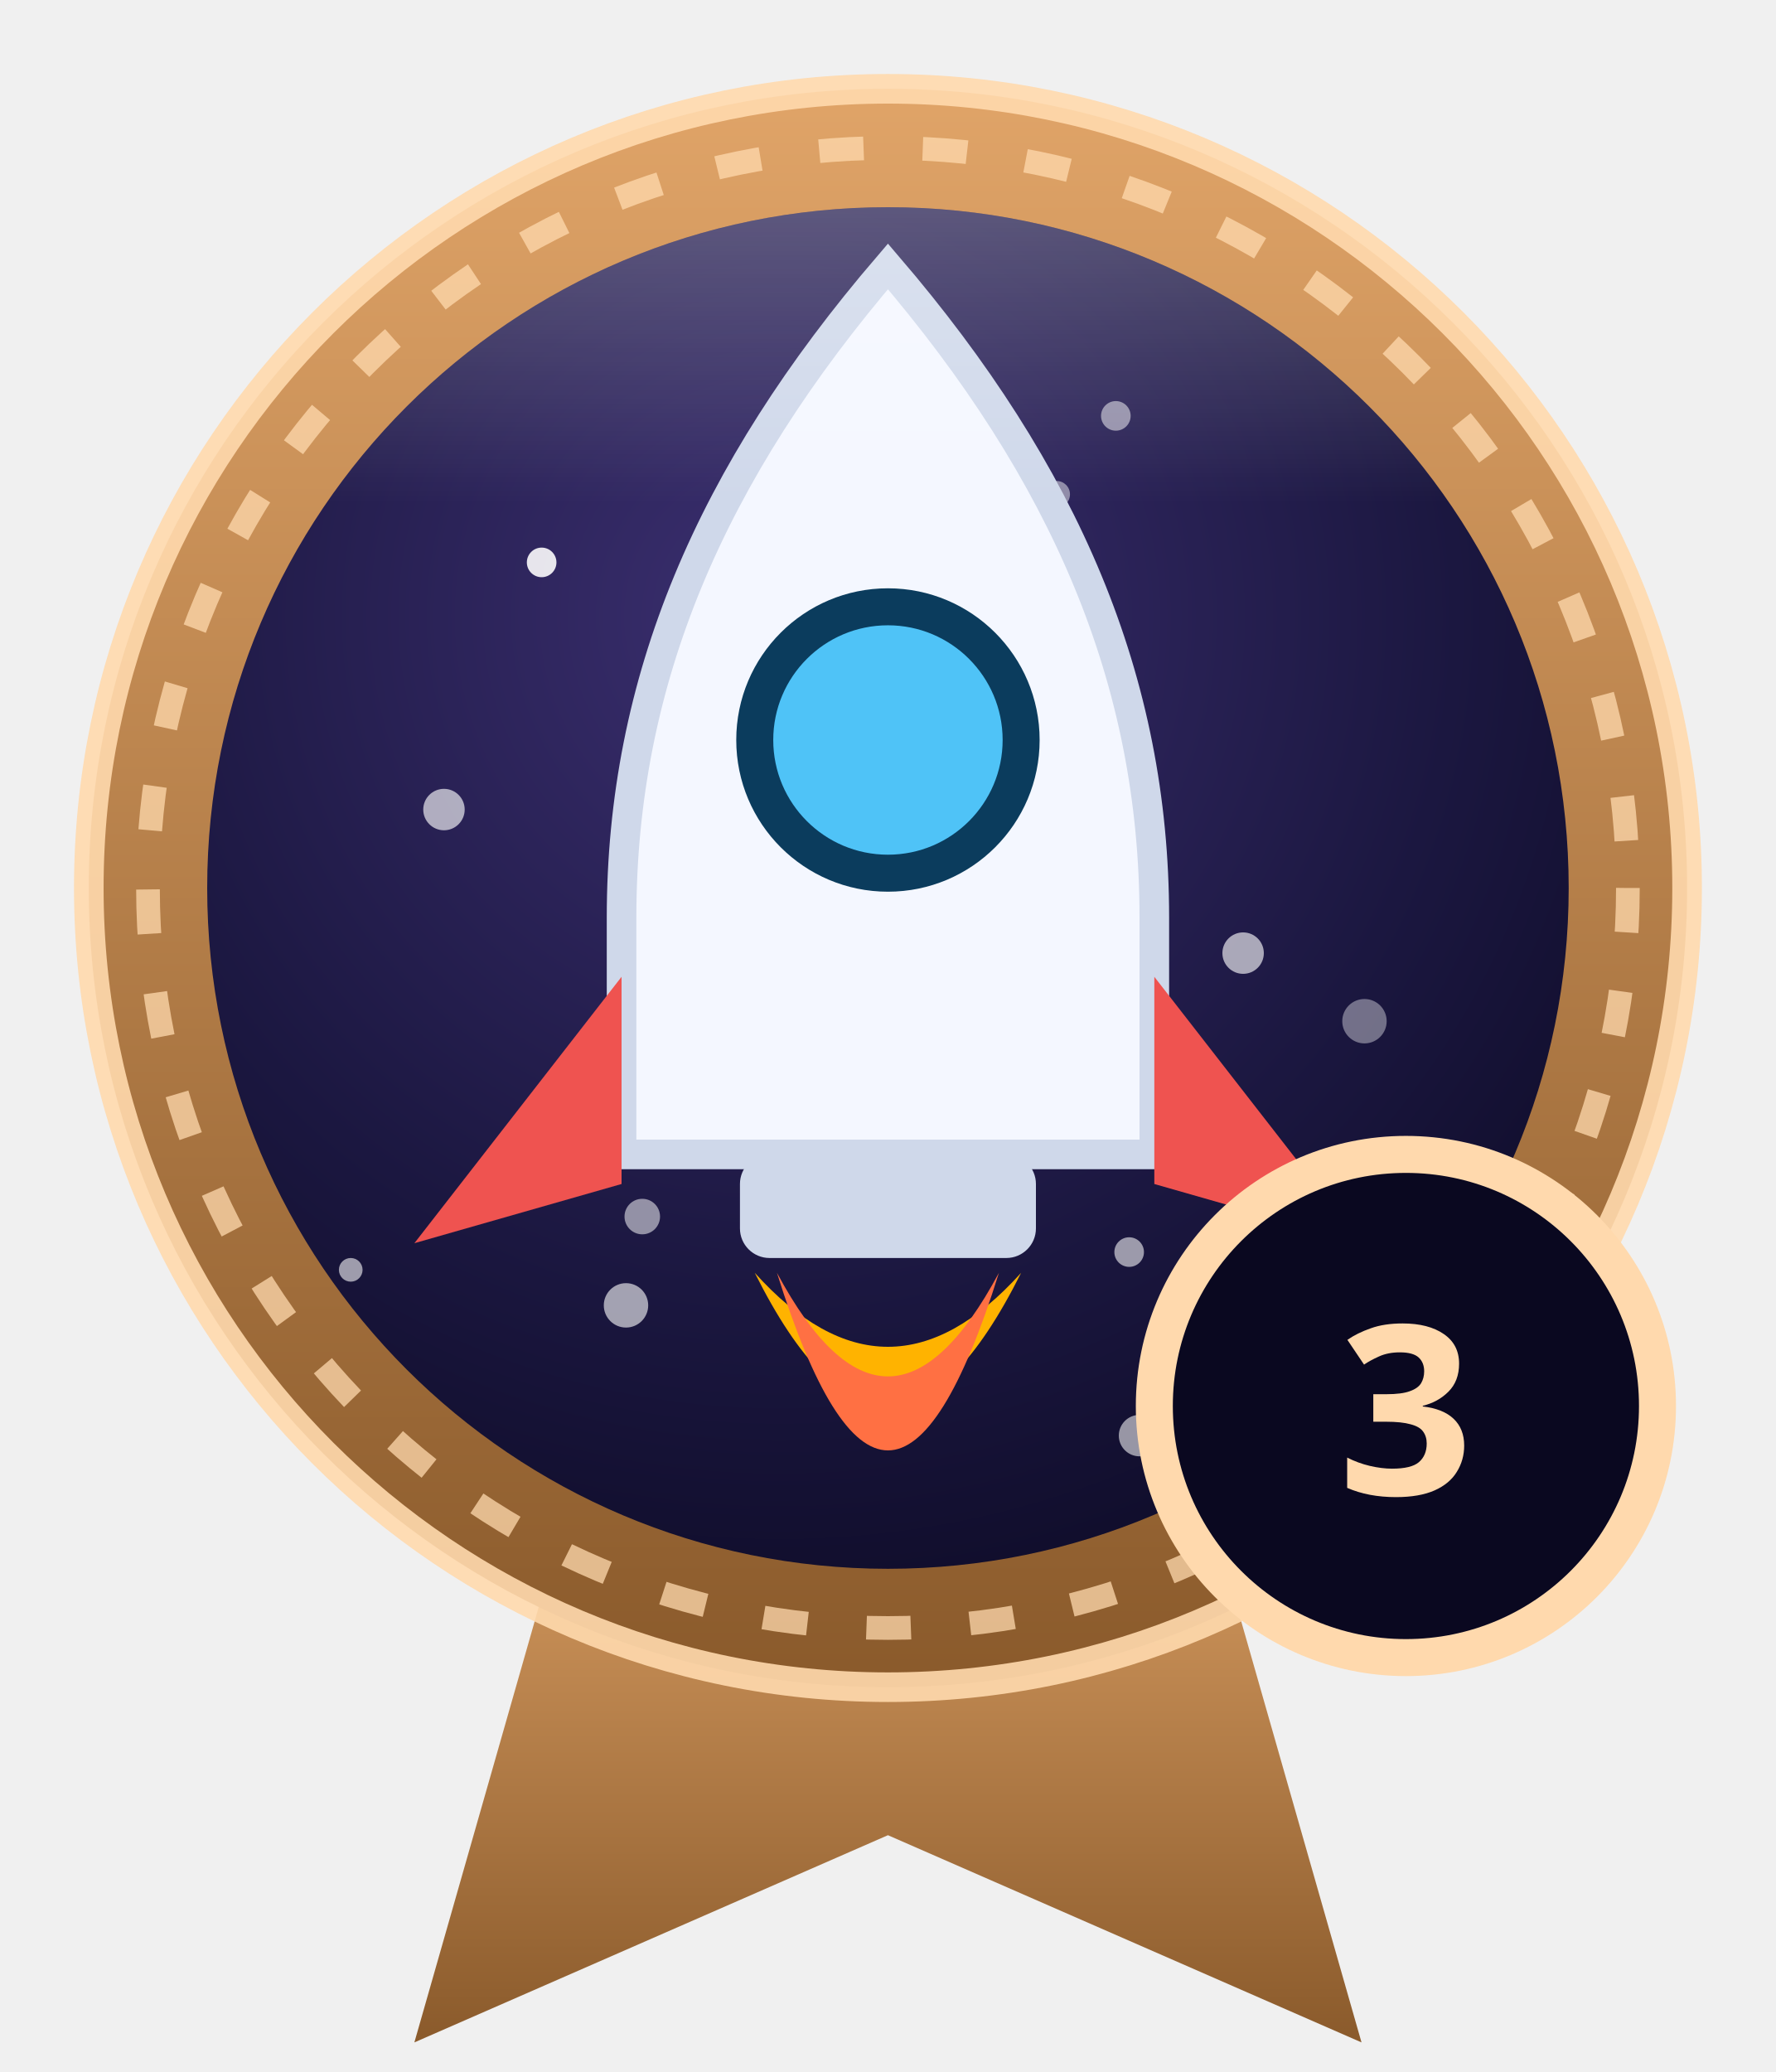
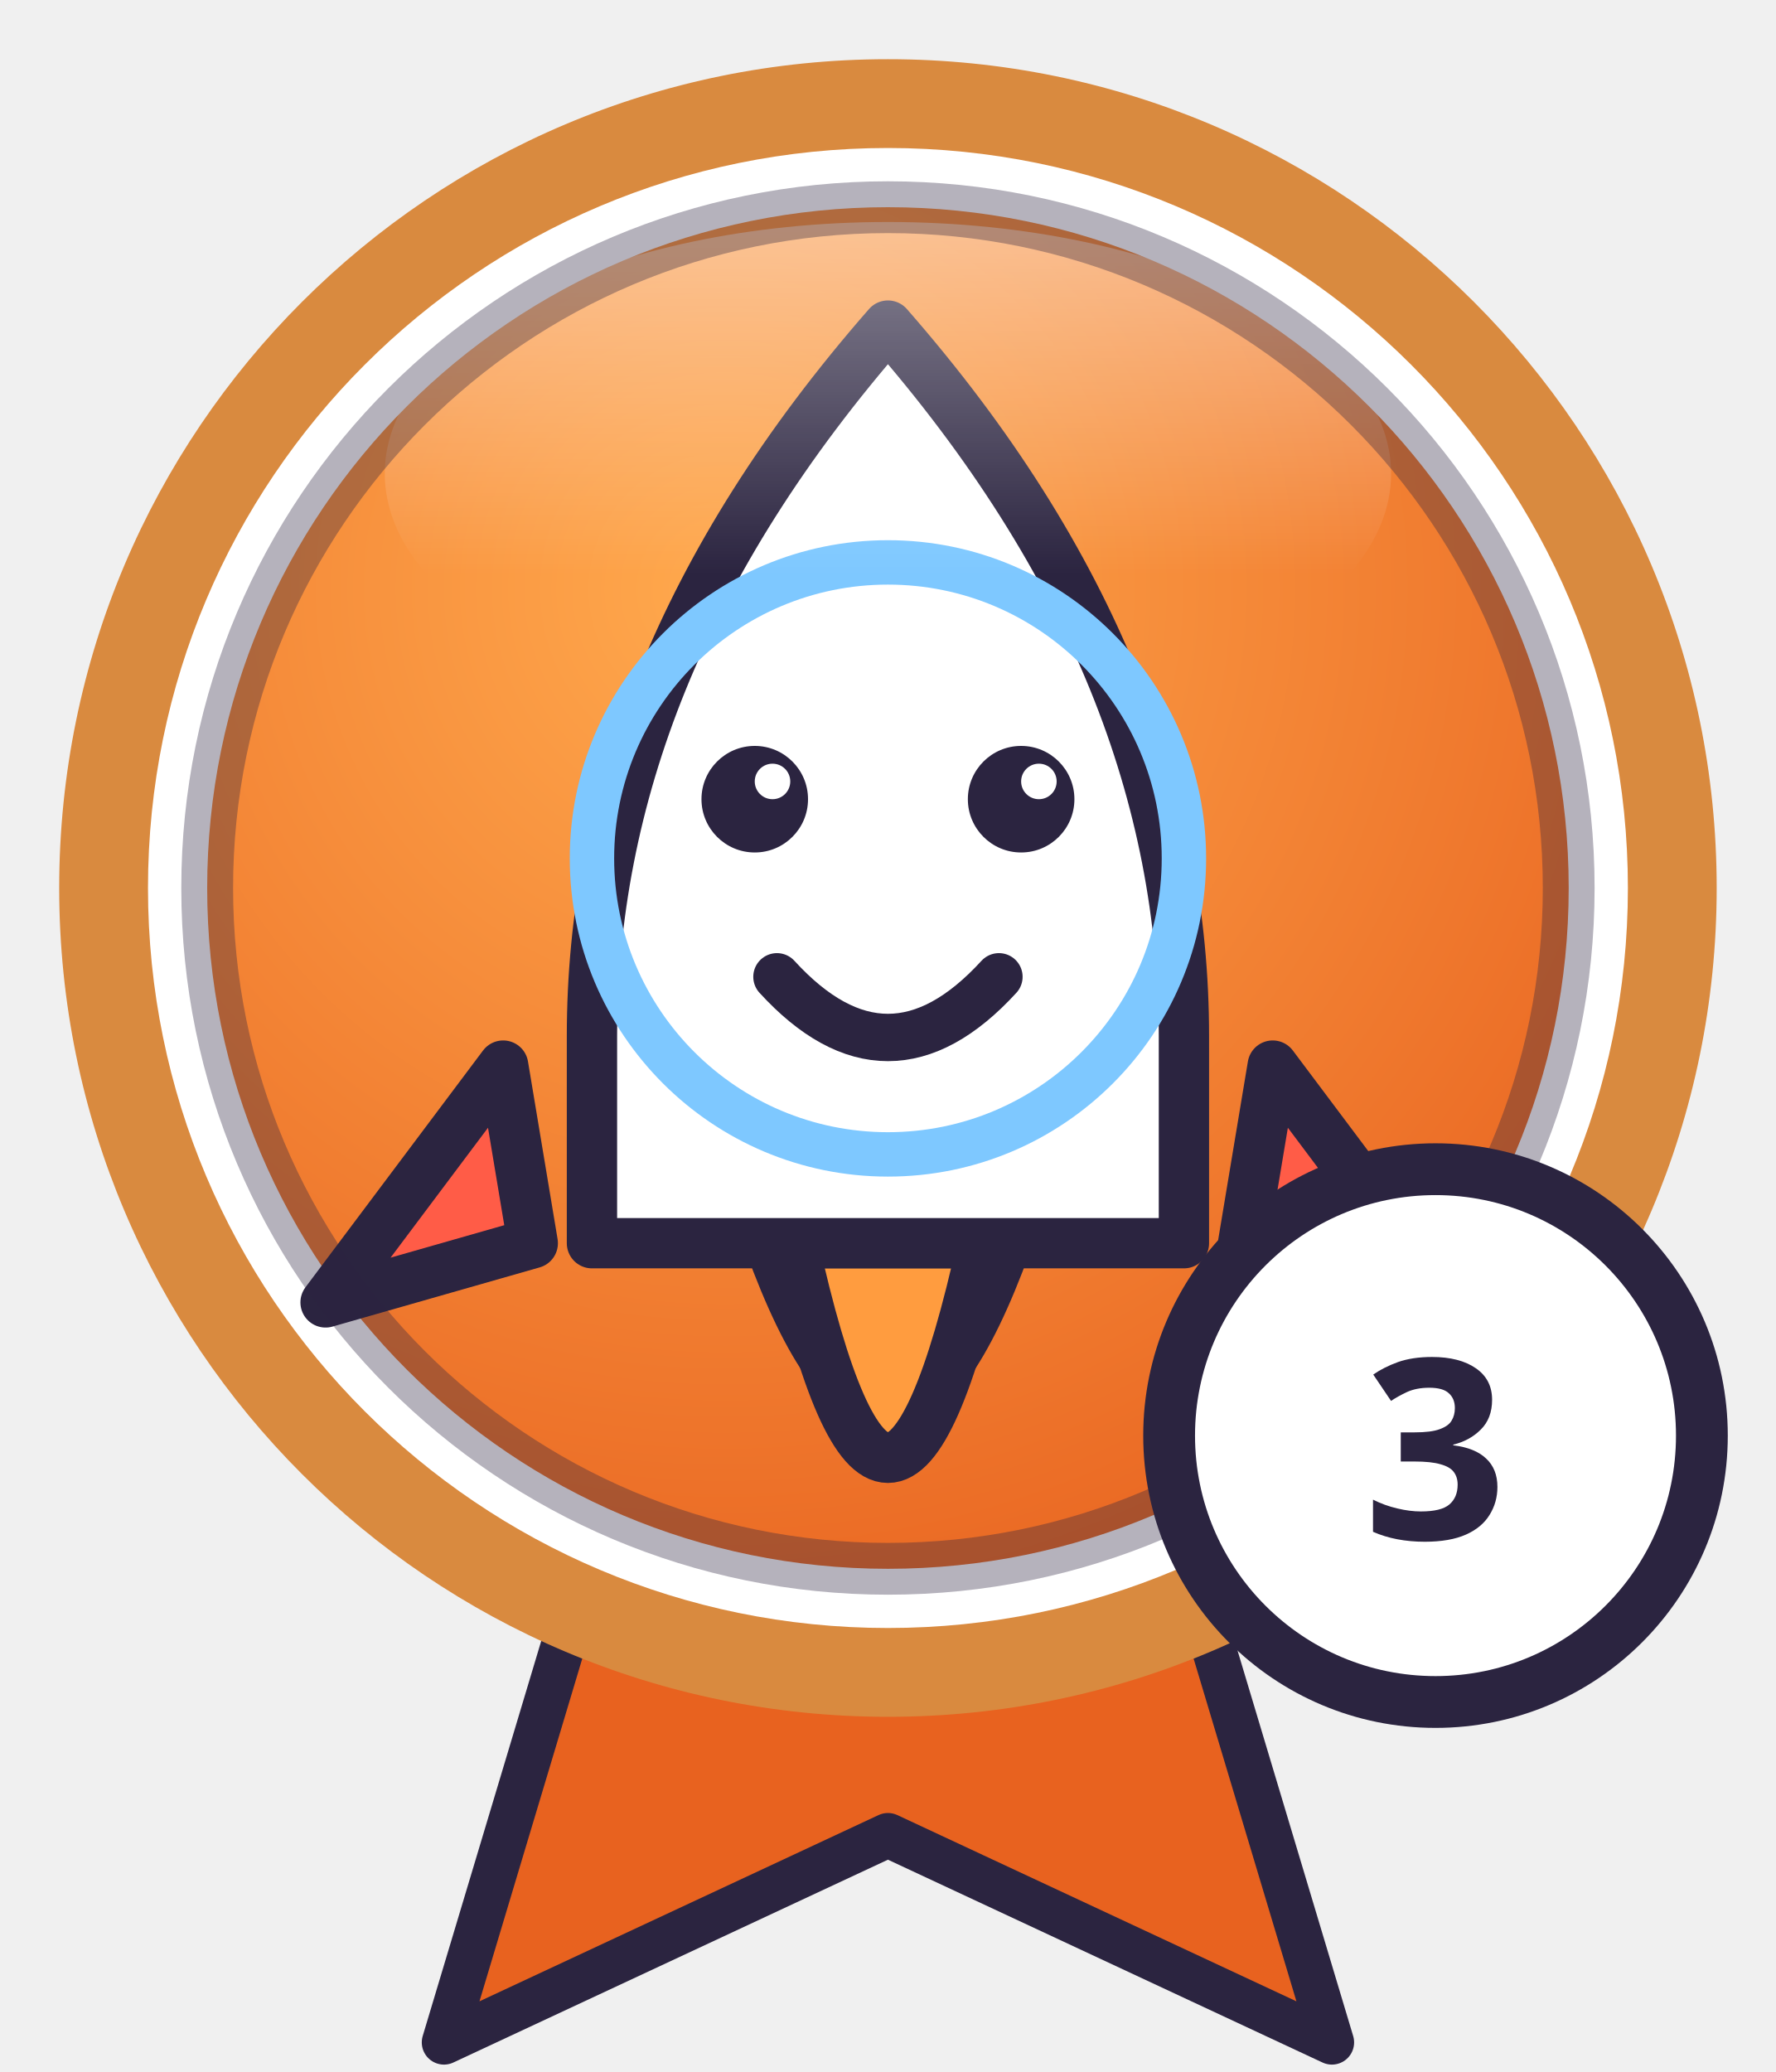
<svg xmlns="http://www.w3.org/2000/svg" viewBox="0 0 120 140" width="120" height="140" role="img">
  <defs>
-     <radialGradient id="b_streak_3_sky" cx="42%" cy="30%" r="86%">
-       <stop offset="0%" stop-color="#3b2f70" />
-       <stop offset="58%" stop-color="#1b1740" />
-       <stop offset="100%" stop-color="#0a0820" />
+     <radialGradient id="k_streak_3_f" cx="38%" cy="28%" r="84%">
+       <stop offset="0%" stop-color="#ffa94d" />
+       <stop offset="100%" stop-color="#e8621f" />
    </radialGradient>
-     <linearGradient id="b_streak_3_ring" x1="0" y1="0" x2="0" y2="1">
-       <stop offset="0%" stop-color="#e0a468" />
-       <stop offset="100%" stop-color="#8a5a2b" />
+     <linearGradient id="k_streak_3_g" x1="0" y1="0" x2="0" y2="1">
+       <stop offset="0%" stop-color="#fff" stop-opacity="0.45" />
+       <stop offset="70%" stop-color="#fff" stop-opacity="0" />
    </linearGradient>
-     <linearGradient id="b_streak_3_sheen" x1="0" y1="0" x2="0" y2="1">
-       <stop offset="0%" stop-color="#fff" stop-opacity="0.30" />
-       <stop offset="60%" stop-color="#fff" stop-opacity="0" />
-     </linearGradient>
-     <clipPath id="b_streak_3_disc">
-       <circle cx="60" cy="60" r="46" />
-     </clipPath>
  </defs>
-   <path d="M40 96 L28 138 L60 124 L92 138 L80 96 Z" fill="url(#b_streak_3_ring)" />
-   <circle cx="60" cy="60" r="54" fill="url(#b_streak_3_ring)" />
-   <circle cx="60" cy="60" r="54" fill="none" stroke="#ffd9ad" stroke-width="2" stroke-opacity="0.9" />
-   <circle cx="60" cy="60" r="50" fill="none" stroke="#ffd9ad" stroke-width="1.6" stroke-dasharray="3 4" stroke-opacity="0.75" />
-   <circle cx="60" cy="60" r="46" fill="url(#b_streak_3_sky)" />
-   <g clip-path="url(#b_streak_3_disc)">
-     <circle cx="77.0" cy="97.0" r="1.4" fill="#fff" opacity="0.56" />
-     <circle cx="53.5" cy="30.2" r="1.3" fill="#fff" opacity="0.69" />
-     <circle cx="53.5" cy="51.7" r="1.7" fill="#fff" opacity="0.68" />
-     <circle cx="62.8" cy="75.4" r="1.6" fill="#fff" opacity="0.47" />
-     <circle cx="30.0" cy="54.7" r="1.4" fill="#fff" opacity="0.63" />
-     <circle cx="76.3" cy="84.6" r="1.0" fill="#fff" opacity="0.57" />
-     <circle cx="92.2" cy="69.0" r="1.5" fill="#fff" opacity="0.39" />
-     <circle cx="43.4" cy="82.2" r="1.2" fill="#fff" opacity="0.52" />
-     <circle cx="75.4" cy="28.1" r="1.0" fill="#fff" opacity="0.50" />
-     <circle cx="65.6" cy="34.9" r="1.3" fill="#fff" opacity="0.55" />
-     <circle cx="42.3" cy="88.2" r="1.5" fill="#fff" opacity="0.60" />
-     <circle cx="84.0" cy="64.4" r="1.4" fill="#fff" opacity="0.62" />
-     <circle cx="36.6" cy="38.0" r="1.0" fill="#fff" opacity="0.88" />
-     <circle cx="23.7" cy="85.8" r="0.8" fill="#fff" opacity="0.58" />
-     <circle cx="71.4" cy="33.4" r="0.9" fill="#fff" opacity="0.47" />
-     <circle cx="62.1" cy="71.1" r="1.6" fill="#fff" opacity="0.77" />
-     <g>
-       <path d="M60 18 C72 32 78 46 78 62 L78 78 L42 78 L42 62 C42 46 48 32 60 18 Z" fill="#f4f7ff" stroke="#cfd8ea" stroke-width="2" />
-       <circle cx="60" cy="50" r="9" fill="#4fc3f7" stroke="#0b3c5d" stroke-width="2.5" />
-       <polygon points="42.0,66.0 28.0,84.0 42.0,80.0" fill="#ef5350" />
-       <polygon points="78.0,66.0 92.0,84.0 78.0,80.0" fill="#ef5350" />
-       <rect x="50" y="78" width="20" height="7" rx="2" fill="#cfd8ea" />
-       <path d="M51.0 86 Q60 104 69.0 86 Q60 96 51.0 86 Z" fill="#ffb300" />
-       <path d="M52.5 86 Q60 110 67.5 86 Q60 100 52.5 86 Z" fill="#ff7043" />
-     </g>
-     <ellipse cx="60" cy="30" rx="40" ry="20" fill="url(#b_streak_3_sheen)" />
-   </g>
-   <circle cx="95" cy="95" r="17" fill="#0a0820" stroke="#ffd9ad" stroke-width="2.5" />
-   <text x="95" y="101" text-anchor="middle" font-family="Fredoka, Nunito, sans-serif" font-size="16" font-weight="700" fill="#ffd9ad">3</text>
+   <path d="M42 98 L30 138 L60 124 L90 138 L78 98 Z" fill="#e8621f" stroke="#2b2440" stroke-width="3" stroke-linejoin="round" />
+   <circle cx="60" cy="60" r="56" fill="#d98a3f" />
+   <circle cx="60" cy="60" r="50" fill="#fff" />
+   <circle cx="60" cy="60" r="46" fill="url(#k_streak_3_f)" />
+   <path d="M52.0 84 Q60 106 68.0 84 Z" fill="#ffd24d" stroke="#2b2440" stroke-width="3.4" stroke-linejoin="round" stroke-linecap="round" />
+   <path d="M53.6 84 Q60 113 66.4 84 Z" fill="#ff9c3f" stroke="#2b2440" stroke-width="3.4" stroke-linejoin="round" stroke-linecap="round" />
+   <polygon points="34,72 22,88 36,84" fill="#ff5c47" stroke="#2b2440" stroke-width="3.4" stroke-linejoin="round" stroke-linecap="round" />
+   <polygon points="86,72 98,88 84,84" fill="#ff5c47" stroke="#2b2440" stroke-width="3.4" stroke-linejoin="round" stroke-linecap="round" />
+   <path d="M60 22 C74 38 80 54 80 70 L80 84 L40 84 L40 70 C40 54 46 38 60 22 Z" fill="#fff" stroke="#2b2440" stroke-width="3.4" stroke-linejoin="round" stroke-linecap="round" />
+   <circle cx="51.0" cy="54.0" r="3.6" fill="#2b2440" />
+   <circle cx="69.0" cy="54.0" r="3.6" fill="#2b2440" />
+   <path d="M52.5 66.0 q7.5 8.2 15.0 0" stroke="#2b2440" stroke-width="3.2" fill="none" stroke-linecap="round" />
+   <circle cx="52.2" cy="52.8" r="1.2" fill="#fff" />
+   <circle cx="70.2" cy="52.8" r="1.2" fill="#fff" />
+   <circle cx="60" cy="58" r="20" fill="none" stroke="#7ec8ff" stroke-width="3" />
+   <ellipse cx="60" cy="32" rx="34" ry="17" fill="url(#k_streak_3_g)" />
+   <circle cx="60" cy="60" r="46" fill="none" stroke="#2b2440" stroke-width="3.5" stroke-opacity="0.35" />
+   <circle cx="97" cy="97" r="18" fill="#fff" stroke="#2b2440" stroke-width="3.5" />
+   <text x="97" y="104" text-anchor="middle" font-family="Fredoka, Nunito, sans-serif" font-size="17" font-weight="700" fill="#2b2440">3</text>
</svg>
